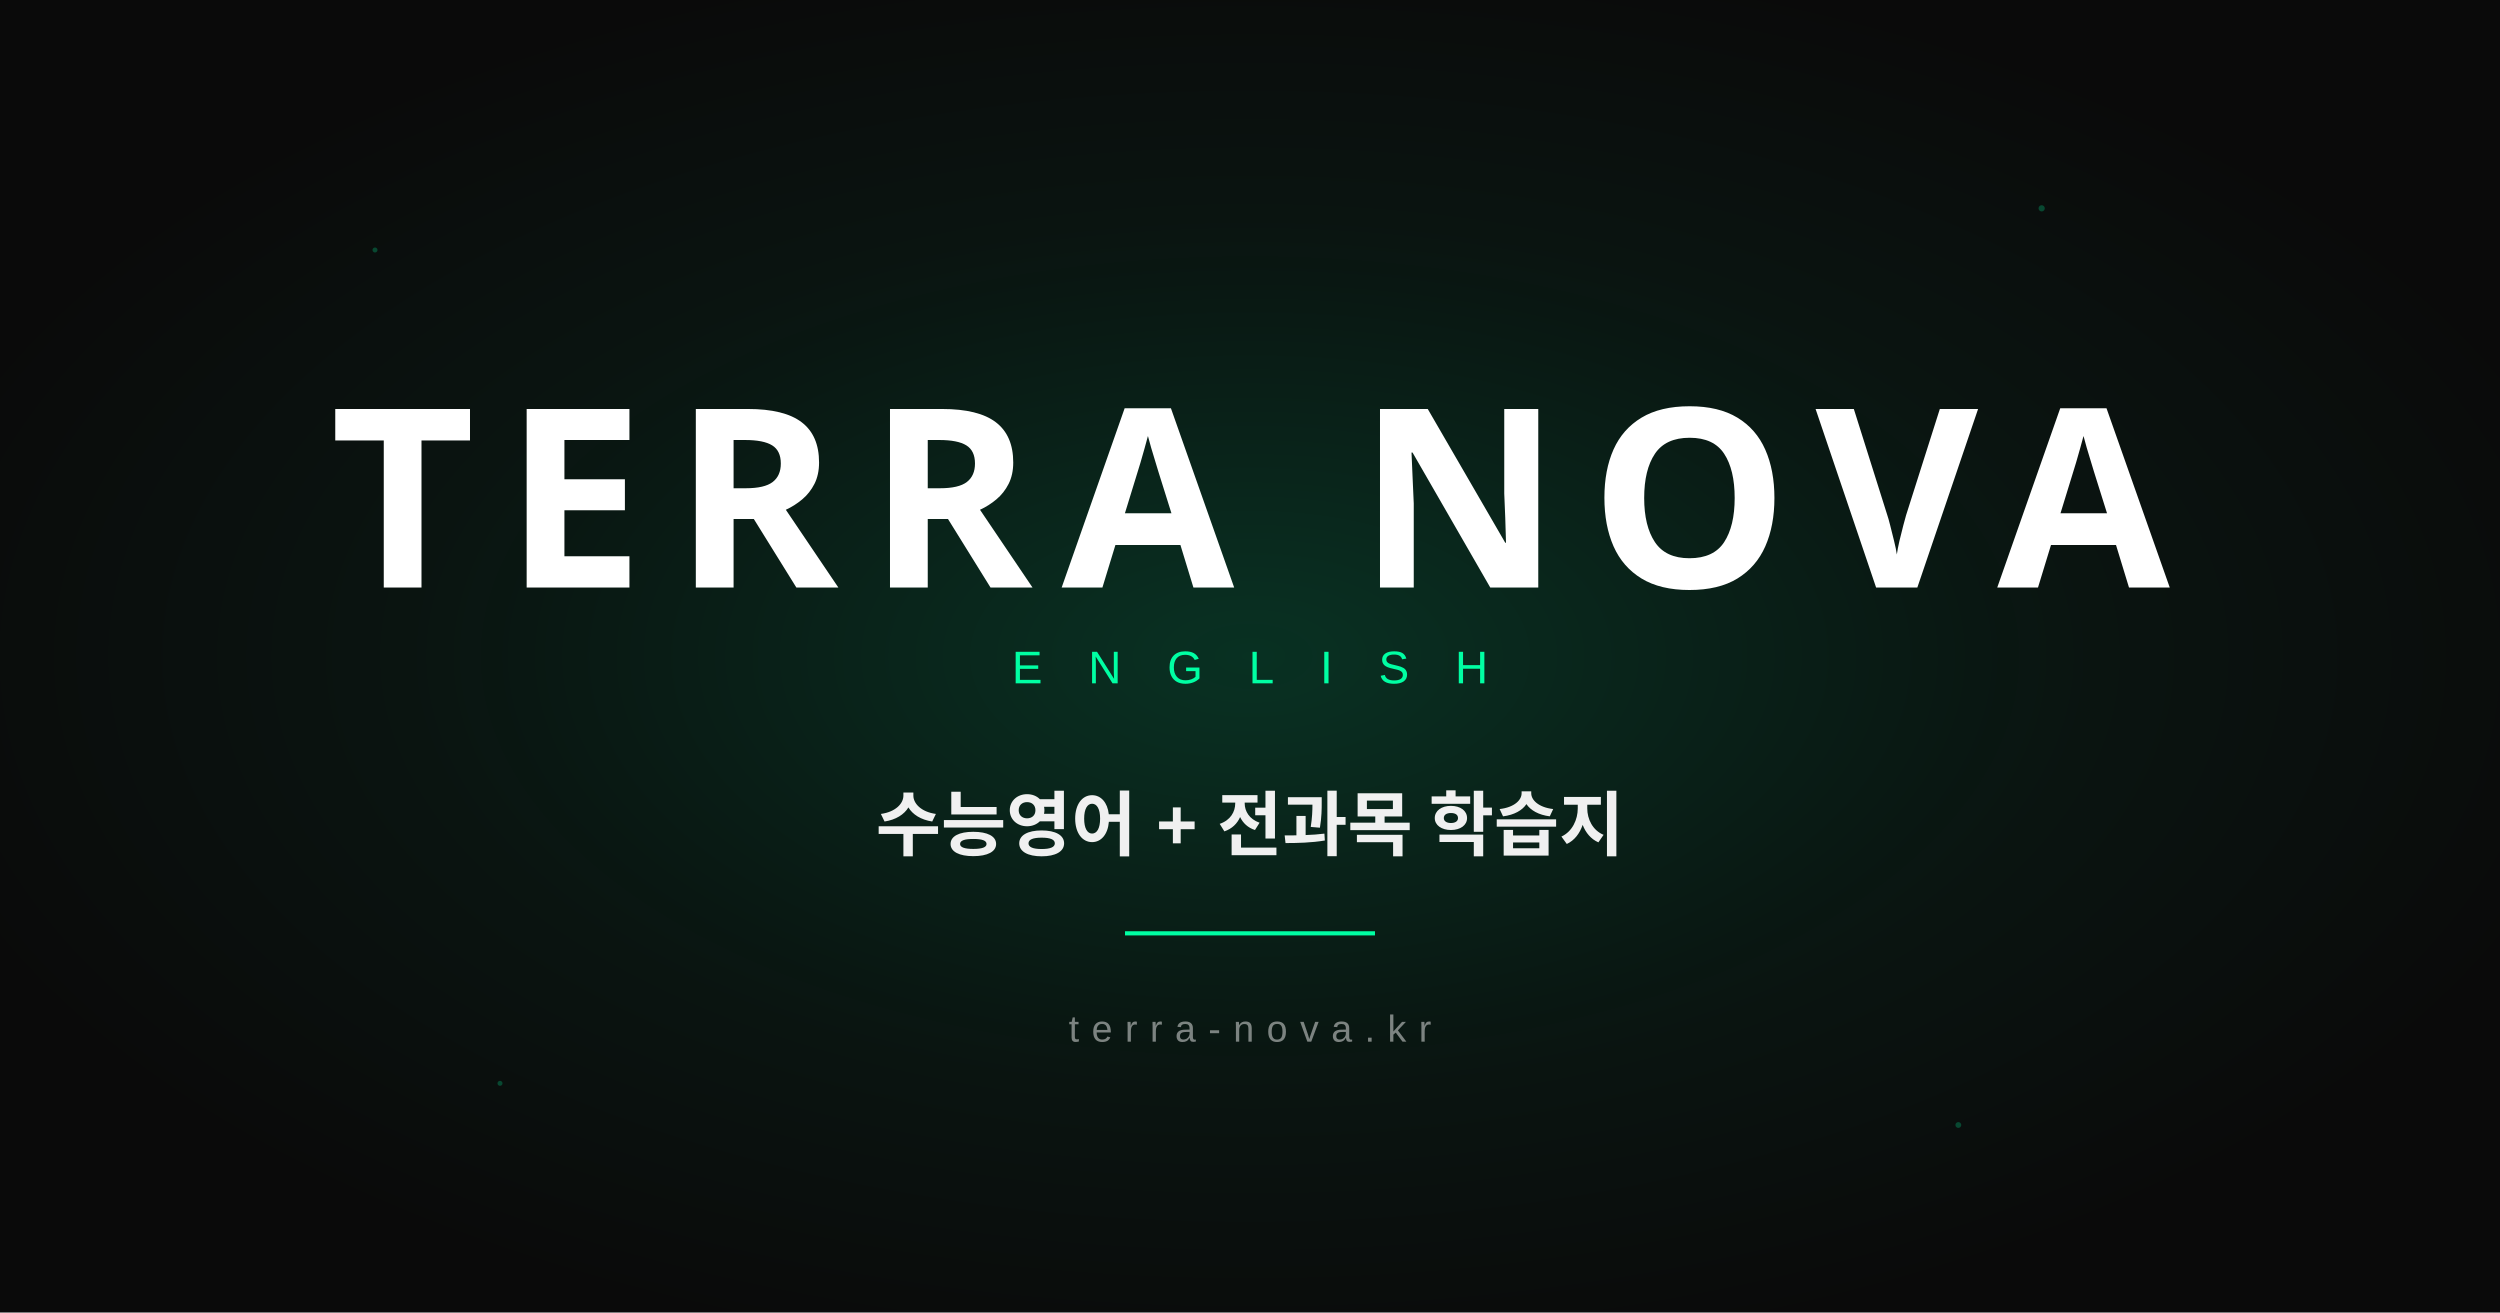
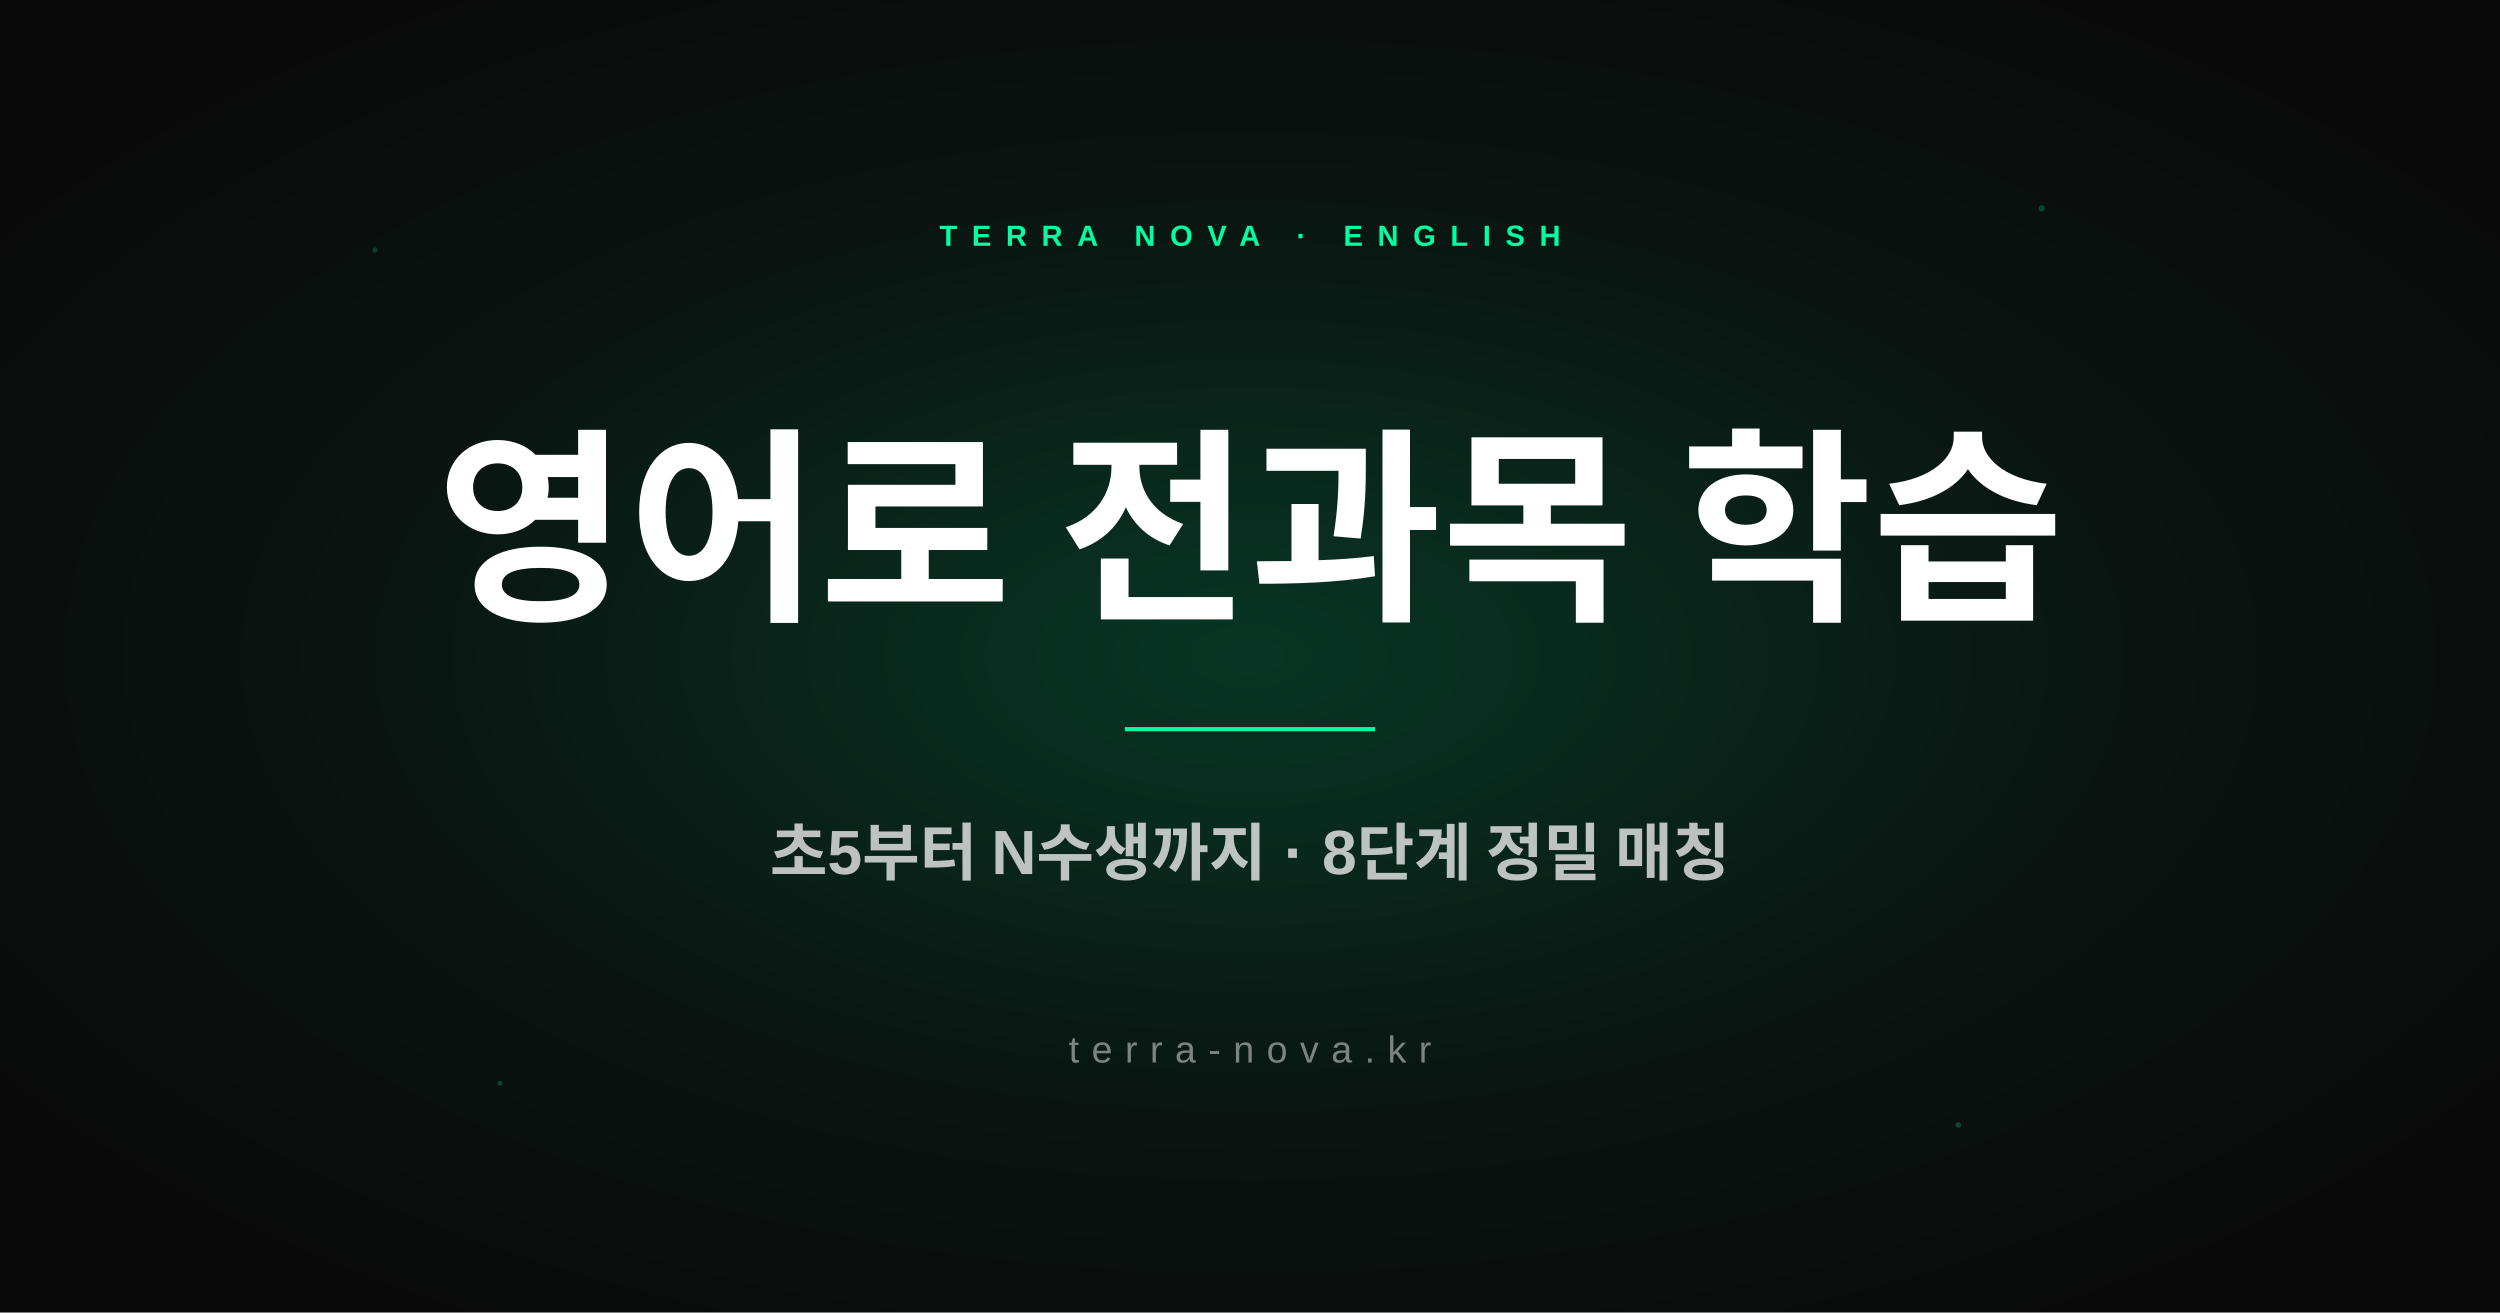
<svg xmlns="http://www.w3.org/2000/svg" viewBox="0 0 1200 630" width="1200" height="630" role="img" aria-label="Terra Nova English">
  <defs>
-     <radialGradient id="halo" cx="50%" cy="50%" r="55%">
-       <stop offset="0%" stop-color="rgba(0,255,163,.16)" />
+     <radialGradient id="halo" cx="50%" cy="50%" r="60%">
+       <stop offset="0%" stop-color="rgba(0,255,163,.18)" />
      <stop offset="60%" stop-color="rgba(0,255,163,.04)" />
      <stop offset="100%" stop-color="rgba(0,255,163,0)" />
    </radialGradient>
  </defs>
  <rect width="1200" height="630" fill="#0A0A0A" />
  <rect width="1200" height="630" fill="url(#halo)" />
-   <g fill="#00FFA3" opacity=".24">
+   <g fill="#00FFA3" opacity=".22">
    <circle cx="180" cy="120" r="1.2" />
    <circle cx="980" cy="100" r="1.5" />
    <circle cx="240" cy="520" r="1.2" />
    <circle cx="940" cy="540" r="1.4" />
  </g>
-   <text x="600" y="282" text-anchor="middle" font-family="'Space Grotesk','Arial Black',sans-serif" font-weight="900" font-size="120" letter-spacing="14" fill="#FFFFFF">TERRA NOVA</text>
-   <text x="600" y="328" text-anchor="middle" font-family="'Space Grotesk','Arial',sans-serif" font-weight="500" font-size="22" letter-spacing="22" fill="#00FFA3">ENGLISH</text>
-   <text x="600" y="408" text-anchor="middle" font-family="'Pretendard','Noto Sans KR','Arial',sans-serif" font-weight="800" font-size="34" fill="#F0F0F0">수능영어 + 전과목 학습지</text>
-   <line x1="540" y1="448" x2="660" y2="448" stroke="#00FFA3" stroke-width="2" />
-   <text x="600" y="500" text-anchor="middle" font-family="'Space Grotesk','Arial',sans-serif" font-weight="500" font-size="18" letter-spacing="6" fill="rgba(240,240,240,.5)">terra-nova.kr</text>
+   <text x="600" y="118" text-anchor="middle" font-family="'Space Grotesk','Arial',sans-serif" font-weight="700" font-size="14" letter-spacing="7" fill="#00FFA3">TERRA NOVA · ENGLISH</text>
+   <text x="600" y="290" text-anchor="middle" font-family="'Pretendard','Noto Sans KR','Arial',sans-serif" font-weight="900" font-size="100" fill="#FFFFFF">영어로 전과목 학습</text>
+   <line x1="540" y1="350" x2="660" y2="350" stroke="#00FFA3" stroke-width="2" />
+   <text x="600" y="420" text-anchor="middle" font-family="'Pretendard','Noto Sans KR','Arial',sans-serif" font-weight="600" font-size="30" fill="rgba(240,240,240,.78)">초5부터 N수생까지 · 8단계 정밀 매칭</text>
+   <text x="600" y="510" text-anchor="middle" font-family="'Space Grotesk','Arial',sans-serif" font-weight="500" font-size="18" letter-spacing="6" fill="rgba(240,240,240,.5)">terra-nova.kr</text>
</svg>
